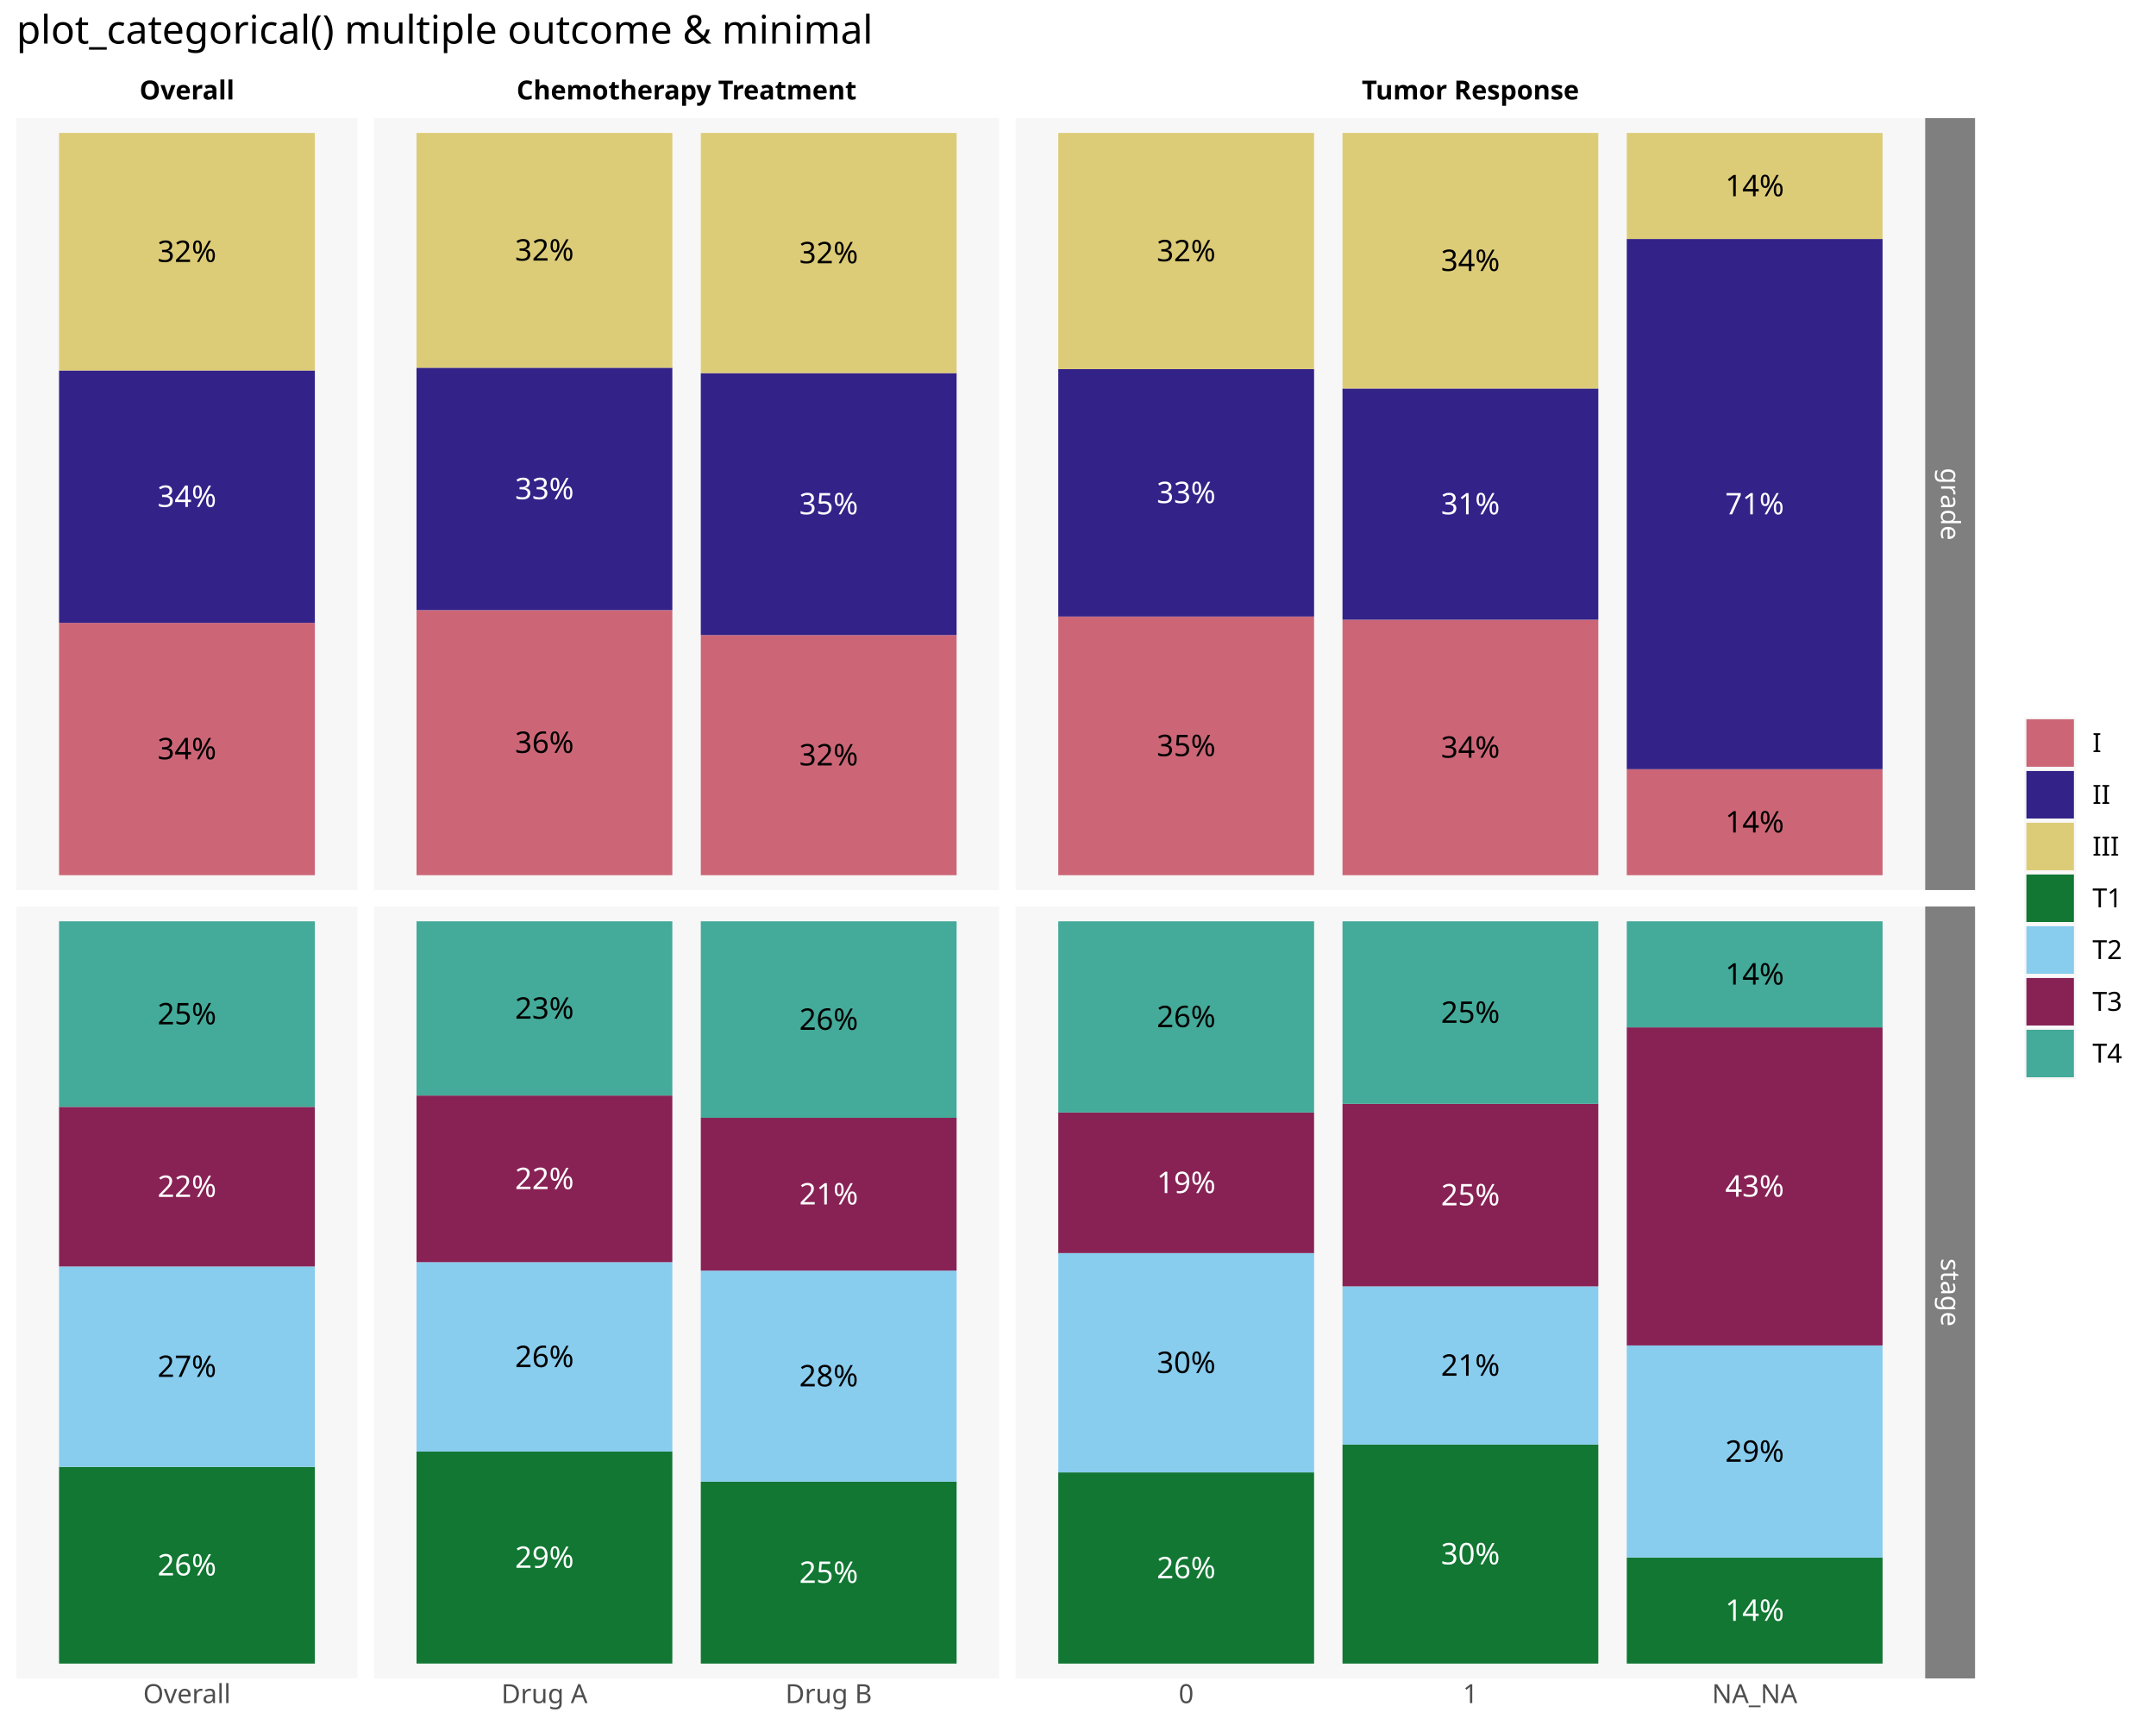
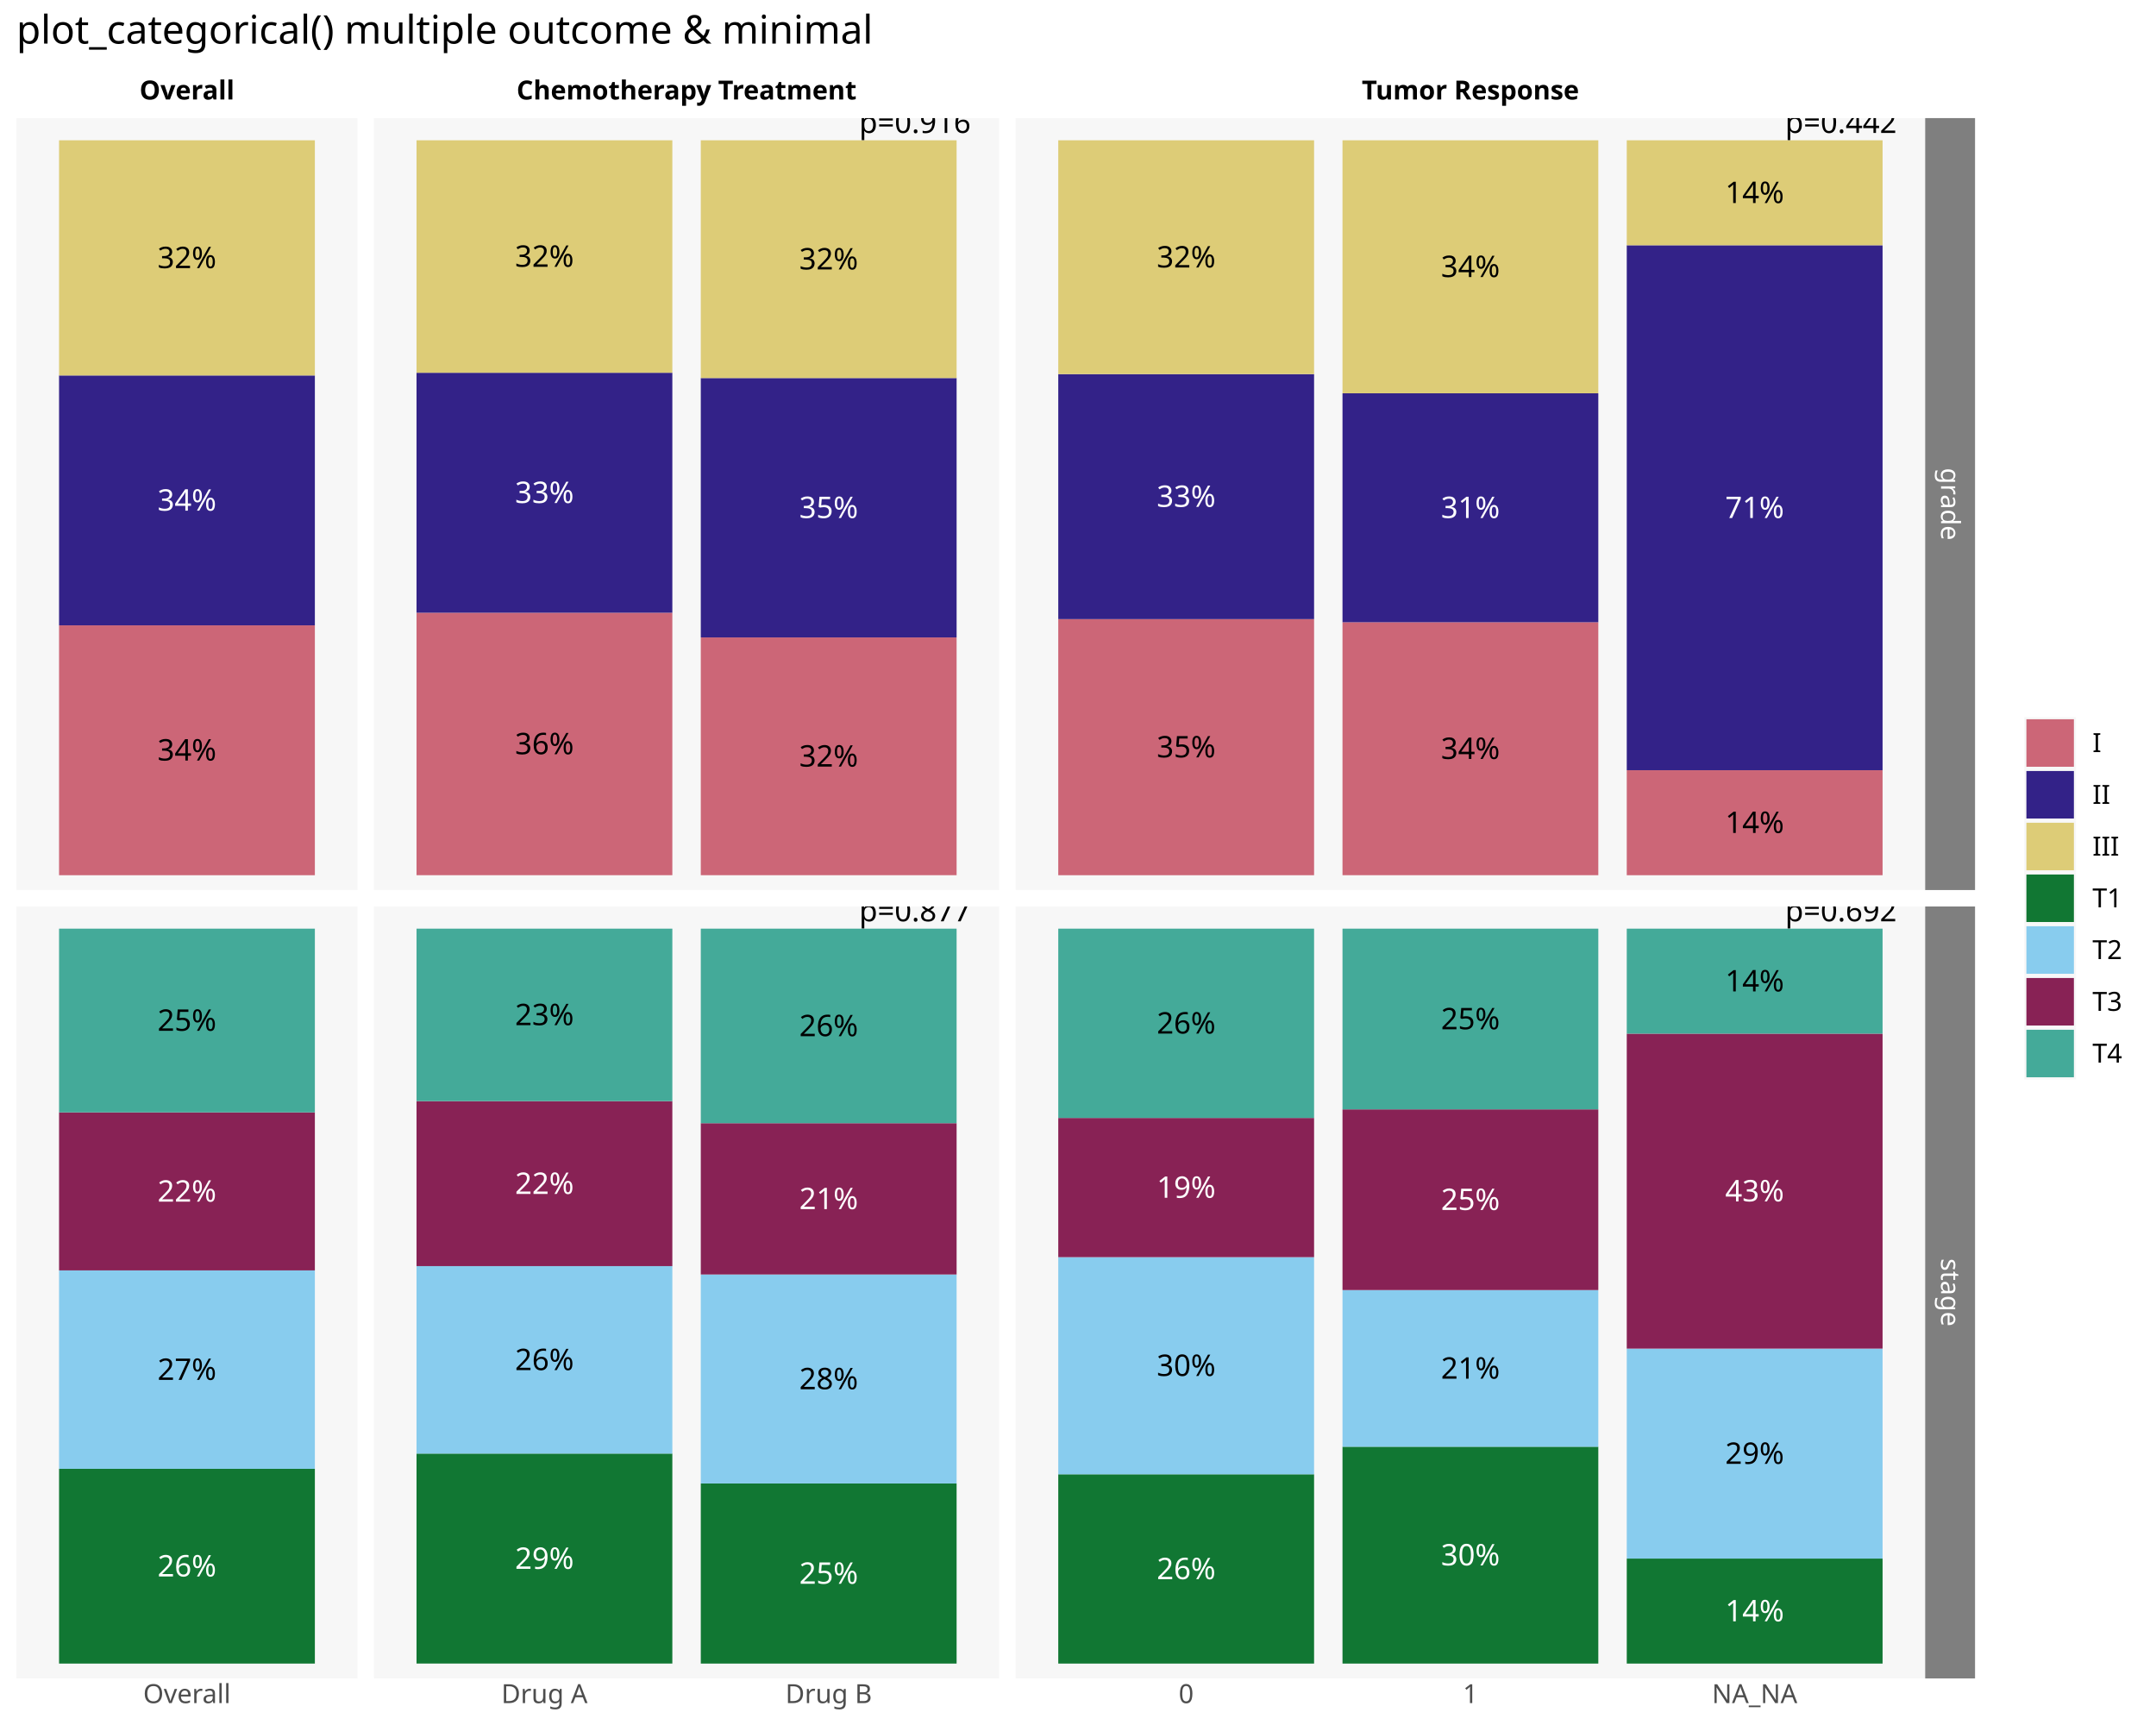
<svg xmlns="http://www.w3.org/2000/svg" class="svglite" data-engine-version="2.0" width="720.00pt" height="576.00pt" viewBox="0 0 720.00 576.00">
  <defs>
    <style type="text/css">
    .svglite line, .svglite polyline, .svglite polygon, .svglite path, .svglite rect, .svglite circle {
      fill: none;
      stroke: #000000;
      stroke-linecap: round;
      stroke-linejoin: round;
      stroke-miterlimit: 10.00;
    }
  </style>
  </defs>
  <rect width="100%" height="100%" style="stroke: none; fill: #FFFFFF;" />
  <defs>
    <clipPath id="cpMC4wMHw3MjAuMDB8MC4wMHw1NzYuMDA=">
      <rect x="0.00" y="0.00" width="720.00" height="576.00" />
    </clipPath>
  </defs>
  <g clip-path="url(#cpMC4wMHw3MjAuMDB8MC4wMHw1NzYuMDA=)">
    <rect x="0" y="0.00" width="720.00" height="576.00" style="stroke-width: 1.07; stroke: #FFFFFF; fill: #FFFFFF;" />
  </g>
  <defs>
    <clipPath id="cpNS40OHwxMTkuMzl8MzkuNDN8Mjk3LjIw">
      <rect x="5.48" y="39.43" width="113.91" height="257.77" />
    </clipPath>
  </defs>
  <g clip-path="url(#cpNS40OHwxMTkuMzl8MzkuNDN8Mjk3LjIw)">
    <rect x="5.48" y="39.43" width="113.91" height="257.77" style="stroke-width: 1.07; stroke: none; fill: #F7F7F7;" />
-     <rect x="19.72" y="207.97" width="85.43" height="84.27" style="stroke-width: 1.07; stroke: none; stroke-linecap: butt; stroke-linejoin: miter; fill: #CC6677;" />
-     <rect x="19.72" y="123.70" width="85.43" height="84.27" style="stroke-width: 1.07; stroke: none; stroke-linecap: butt; stroke-linejoin: miter; fill: #332288;" />
-     <rect x="19.72" y="44.39" width="85.43" height="79.31" style="stroke-width: 1.07; stroke: none; stroke-linecap: butt; stroke-linejoin: miter; fill: #DDCC77;" />
-     <text x="62.43" y="253.53" text-anchor="middle" style="font-size: 9.96px; font-family: sans;" textLength="19.93px" lengthAdjust="spacingAndGlyphs">34%</text>
-     <text x="62.43" y="169.26" text-anchor="middle" style="font-size: 9.96px; fill: #FFFFFF; font-family: sans;" textLength="19.93px" lengthAdjust="spacingAndGlyphs">34%</text>
-     <text x="62.43" y="87.47" text-anchor="middle" style="font-size: 9.96px; font-family: sans;" textLength="19.93px" lengthAdjust="spacingAndGlyphs">32%</text>
+     <rect x="19.72" y="208.81" width="85.43" height="83.44" style="stroke-width: 1.07; stroke: none; stroke-linecap: butt; stroke-linejoin: miter; fill: #CC6677;" />
+     <rect x="19.72" y="125.37" width="85.43" height="83.44" style="stroke-width: 1.07; stroke: none; stroke-linecap: butt; stroke-linejoin: miter; fill: #332288;" />
+     <rect x="19.72" y="46.84" width="85.43" height="78.53" style="stroke-width: 1.07; stroke: none; stroke-linecap: butt; stroke-linejoin: miter; fill: #DDCC77;" />
+     <text x="62.43" y="253.95" text-anchor="middle" style="font-size: 9.96px; font-family: sans;" textLength="19.93px" lengthAdjust="spacingAndGlyphs">34%</text>
+     <text x="62.43" y="170.52" text-anchor="middle" style="font-size: 9.96px; fill: #FFFFFF; font-family: sans;" textLength="19.93px" lengthAdjust="spacingAndGlyphs">34%</text>
+     <text x="62.43" y="89.54" text-anchor="middle" style="font-size: 9.96px; font-family: sans;" textLength="19.93px" lengthAdjust="spacingAndGlyphs">32%</text>
  </g>
  <g clip-path="url(#cpMC4wMHw3MjAuMDB8MC4wMHw1NzYuMDA=)">
</g>
  <defs>
    <clipPath id="cpNS40OHwxMTkuMzl8MzAyLjY4fDU2MC40NQ==">
      <rect x="5.48" y="302.68" width="113.91" height="257.77" />
    </clipPath>
  </defs>
  <g clip-path="url(#cpNS40OHwxMTkuMzl8MzAyLjY4fDU2MC40NQ==)">
    <rect x="5.48" y="302.68" width="113.91" height="257.77" style="stroke-width: 1.07; stroke: none; fill: #F7F7F7;" />
-     <rect x="19.72" y="489.81" width="85.43" height="65.68" style="stroke-width: 1.07; stroke: none; stroke-linecap: butt; stroke-linejoin: miter; fill: #117733;" />
-     <rect x="19.72" y="422.89" width="85.43" height="66.92" style="stroke-width: 1.07; stroke: none; stroke-linecap: butt; stroke-linejoin: miter; fill: #88CCEE;" />
-     <rect x="19.72" y="369.60" width="85.43" height="53.29" style="stroke-width: 1.07; stroke: none; stroke-linecap: butt; stroke-linejoin: miter; fill: #882255;" />
-     <rect x="19.72" y="307.64" width="85.43" height="61.96" style="stroke-width: 1.07; stroke: none; stroke-linecap: butt; stroke-linejoin: miter; fill: #44AA99;" />
-     <text x="62.43" y="526.07" text-anchor="middle" style="font-size: 9.96px; fill: #FFFFFF; font-family: sans;" textLength="19.93px" lengthAdjust="spacingAndGlyphs">26%</text>
-     <text x="62.43" y="459.77" text-anchor="middle" style="font-size: 9.96px; font-family: sans;" textLength="19.93px" lengthAdjust="spacingAndGlyphs">27%</text>
-     <text x="62.43" y="399.67" text-anchor="middle" style="font-size: 9.96px; fill: #FFFFFF; font-family: sans;" textLength="19.93px" lengthAdjust="spacingAndGlyphs">22%</text>
-     <text x="62.43" y="342.04" text-anchor="middle" style="font-size: 9.96px; font-family: sans;" textLength="19.93px" lengthAdjust="spacingAndGlyphs">25%</text>
+     <rect x="19.72" y="490.46" width="85.43" height="65.03" style="stroke-width: 1.07; stroke: none; stroke-linecap: butt; stroke-linejoin: miter; fill: #117733;" />
+     <rect x="19.72" y="424.20" width="85.43" height="66.26" style="stroke-width: 1.07; stroke: none; stroke-linecap: butt; stroke-linejoin: miter; fill: #88CCEE;" />
+     <rect x="19.72" y="371.44" width="85.43" height="52.76" style="stroke-width: 1.07; stroke: none; stroke-linecap: butt; stroke-linejoin: miter; fill: #882255;" />
+     <rect x="19.72" y="310.09" width="85.43" height="61.35" style="stroke-width: 1.07; stroke: none; stroke-linecap: butt; stroke-linejoin: miter; fill: #44AA99;" />
+     <text x="62.43" y="526.40" text-anchor="middle" style="font-size: 9.96px; fill: #FFFFFF; font-family: sans;" textLength="19.93px" lengthAdjust="spacingAndGlyphs">26%</text>
+     <text x="62.43" y="460.76" text-anchor="middle" style="font-size: 9.96px; font-family: sans;" textLength="19.93px" lengthAdjust="spacingAndGlyphs">27%</text>
+     <text x="62.43" y="401.25" text-anchor="middle" style="font-size: 9.96px; fill: #FFFFFF; font-family: sans;" textLength="19.93px" lengthAdjust="spacingAndGlyphs">22%</text>
+     <text x="62.43" y="344.19" text-anchor="middle" style="font-size: 9.96px; font-family: sans;" textLength="19.93px" lengthAdjust="spacingAndGlyphs">25%</text>
  </g>
  <g clip-path="url(#cpMC4wMHw3MjAuMDB8MC4wMHw1NzYuMDA=)">
</g>
  <defs>
    <clipPath id="cpMTI0Ljg3fDMzMy42OXwzOS40M3wyOTcuMjA=">
      <rect x="124.87" y="39.43" width="208.83" height="257.77" />
    </clipPath>
  </defs>
  <g clip-path="url(#cpMTI0Ljg3fDMzMy42OXwzOS40M3wyOTcuMjA=)">
    <rect x="124.87" y="39.43" width="208.83" height="257.77" style="stroke-width: 1.07; stroke: none; fill: #F7F7F7;" />
-     <rect x="139.10" y="203.72" width="85.43" height="88.52" style="stroke-width: 1.07; stroke: none; stroke-linecap: butt; stroke-linejoin: miter; fill: #CC6677;" />
-     <rect x="139.10" y="122.79" width="85.43" height="80.93" style="stroke-width: 1.07; stroke: none; stroke-linecap: butt; stroke-linejoin: miter; fill: #332288;" />
-     <rect x="139.10" y="44.39" width="85.43" height="78.40" style="stroke-width: 1.07; stroke: none; stroke-linecap: butt; stroke-linejoin: miter; fill: #DDCC77;" />
-     <rect x="234.03" y="212.06" width="85.43" height="80.19" style="stroke-width: 1.07; stroke: none; stroke-linecap: butt; stroke-linejoin: miter; fill: #CC6677;" />
-     <rect x="234.03" y="124.58" width="85.43" height="87.48" style="stroke-width: 1.07; stroke: none; stroke-linecap: butt; stroke-linejoin: miter; fill: #332288;" />
-     <rect x="234.03" y="44.39" width="85.43" height="80.19" style="stroke-width: 1.07; stroke: none; stroke-linecap: butt; stroke-linejoin: miter; fill: #DDCC77;" />
-     <text x="181.82" y="251.41" text-anchor="middle" style="font-size: 9.96px; font-family: sans;" textLength="19.93px" lengthAdjust="spacingAndGlyphs">36%</text>
-     <text x="181.82" y="166.69" text-anchor="middle" style="font-size: 9.96px; fill: #FFFFFF; font-family: sans;" textLength="19.93px" lengthAdjust="spacingAndGlyphs">33%</text>
-     <text x="181.82" y="87.02" text-anchor="middle" style="font-size: 9.96px; font-family: sans;" textLength="19.93px" lengthAdjust="spacingAndGlyphs">32%</text>
-     <text x="276.74" y="255.58" text-anchor="middle" style="font-size: 9.96px; font-family: sans;" textLength="19.93px" lengthAdjust="spacingAndGlyphs">32%</text>
-     <text x="276.74" y="171.74" text-anchor="middle" style="font-size: 9.96px; fill: #FFFFFF; font-family: sans;" textLength="19.93px" lengthAdjust="spacingAndGlyphs">35%</text>
-     <text x="276.74" y="87.91" text-anchor="middle" style="font-size: 9.96px; font-family: sans;" textLength="19.93px" lengthAdjust="spacingAndGlyphs">32%</text>
+     <rect x="139.10" y="204.60" width="85.43" height="87.64" style="stroke-width: 1.07; stroke: none; stroke-linecap: butt; stroke-linejoin: miter; fill: #CC6677;" />
+     <rect x="139.10" y="124.47" width="85.43" height="80.13" style="stroke-width: 1.07; stroke: none; stroke-linecap: butt; stroke-linejoin: miter; fill: #332288;" />
+     <rect x="139.10" y="46.84" width="85.43" height="77.63" style="stroke-width: 1.07; stroke: none; stroke-linecap: butt; stroke-linejoin: miter; fill: #DDCC77;" />
+     <rect x="234.03" y="212.85" width="85.43" height="79.39" style="stroke-width: 1.07; stroke: none; stroke-linecap: butt; stroke-linejoin: miter; fill: #CC6677;" />
+     <rect x="234.03" y="126.24" width="85.43" height="86.61" style="stroke-width: 1.07; stroke: none; stroke-linecap: butt; stroke-linejoin: miter; fill: #332288;" />
+     <rect x="234.03" y="46.84" width="85.43" height="79.39" style="stroke-width: 1.07; stroke: none; stroke-linecap: butt; stroke-linejoin: miter; fill: #DDCC77;" />
+     <text x="324.20" y="44.39" text-anchor="end" style="font-size: 9.96px; font-family: sans;" textLength="36.28px" lengthAdjust="spacingAndGlyphs">p=0.916</text>
+     <text x="181.82" y="251.85" text-anchor="middle" style="font-size: 9.96px; font-family: sans;" textLength="19.93px" lengthAdjust="spacingAndGlyphs">36%</text>
+     <text x="181.82" y="167.96" text-anchor="middle" style="font-size: 9.96px; fill: #FFFFFF; font-family: sans;" textLength="19.93px" lengthAdjust="spacingAndGlyphs">33%</text>
+     <text x="181.82" y="89.08" text-anchor="middle" style="font-size: 9.96px; font-family: sans;" textLength="19.93px" lengthAdjust="spacingAndGlyphs">32%</text>
+     <text x="276.74" y="255.97" text-anchor="middle" style="font-size: 9.96px; font-family: sans;" textLength="19.93px" lengthAdjust="spacingAndGlyphs">32%</text>
+     <text x="276.74" y="172.97" text-anchor="middle" style="font-size: 9.96px; fill: #FFFFFF; font-family: sans;" textLength="19.93px" lengthAdjust="spacingAndGlyphs">35%</text>
+     <text x="276.74" y="89.97" text-anchor="middle" style="font-size: 9.96px; font-family: sans;" textLength="19.93px" lengthAdjust="spacingAndGlyphs">32%</text>
  </g>
  <g clip-path="url(#cpMC4wMHw3MjAuMDB8MC4wMHw1NzYuMDA=)">
</g>
  <defs>
    <clipPath id="cpMTI0Ljg3fDMzMy42OXwzMDIuNjh8NTYwLjQ1">
      <rect x="124.87" y="302.68" width="208.83" height="257.77" />
    </clipPath>
  </defs>
  <g clip-path="url(#cpMTI0Ljg3fDMzMy42OXwzMDIuNjh8NTYwLjQ1)">
    <rect x="124.87" y="302.68" width="208.83" height="257.77" style="stroke-width: 1.07; stroke: none; fill: #F7F7F7;" />
-     <rect x="139.10" y="484.67" width="85.43" height="70.81" style="stroke-width: 1.07; stroke: none; stroke-linecap: butt; stroke-linejoin: miter; fill: #117733;" />
-     <rect x="139.10" y="421.45" width="85.43" height="63.23" style="stroke-width: 1.07; stroke: none; stroke-linecap: butt; stroke-linejoin: miter; fill: #88CCEE;" />
-     <rect x="139.10" y="365.81" width="85.43" height="55.64" style="stroke-width: 1.07; stroke: none; stroke-linecap: butt; stroke-linejoin: miter; fill: #882255;" />
-     <rect x="139.10" y="307.64" width="85.43" height="58.17" style="stroke-width: 1.07; stroke: none; stroke-linecap: butt; stroke-linejoin: miter; fill: #44AA99;" />
-     <rect x="234.03" y="494.74" width="85.43" height="60.75" style="stroke-width: 1.07; stroke: none; stroke-linecap: butt; stroke-linejoin: miter; fill: #117733;" />
-     <rect x="234.03" y="424.27" width="85.43" height="70.47" style="stroke-width: 1.07; stroke: none; stroke-linecap: butt; stroke-linejoin: miter; fill: #88CCEE;" />
-     <rect x="234.03" y="373.24" width="85.43" height="51.03" style="stroke-width: 1.07; stroke: none; stroke-linecap: butt; stroke-linejoin: miter; fill: #882255;" />
-     <rect x="234.03" y="307.64" width="85.43" height="65.61" style="stroke-width: 1.07; stroke: none; stroke-linecap: butt; stroke-linejoin: miter; fill: #44AA99;" />
-     <text x="181.82" y="523.51" text-anchor="middle" style="font-size: 9.96px; fill: #FFFFFF; font-family: sans;" textLength="19.93px" lengthAdjust="spacingAndGlyphs">29%</text>
-     <text x="181.82" y="456.49" text-anchor="middle" style="font-size: 9.96px; font-family: sans;" textLength="19.93px" lengthAdjust="spacingAndGlyphs">26%</text>
-     <text x="181.82" y="397.05" text-anchor="middle" style="font-size: 9.96px; fill: #FFFFFF; font-family: sans;" textLength="19.93px" lengthAdjust="spacingAndGlyphs">22%</text>
-     <text x="181.82" y="340.15" text-anchor="middle" style="font-size: 9.96px; font-family: sans;" textLength="19.93px" lengthAdjust="spacingAndGlyphs">23%</text>
-     <text x="276.74" y="528.54" text-anchor="middle" style="font-size: 9.96px; fill: #FFFFFF; font-family: sans;" textLength="19.93px" lengthAdjust="spacingAndGlyphs">25%</text>
-     <text x="276.74" y="462.93" text-anchor="middle" style="font-size: 9.96px; font-family: sans;" textLength="19.93px" lengthAdjust="spacingAndGlyphs">28%</text>
-     <text x="276.74" y="402.19" text-anchor="middle" style="font-size: 9.96px; fill: #FFFFFF; font-family: sans;" textLength="19.93px" lengthAdjust="spacingAndGlyphs">21%</text>
-     <text x="276.74" y="343.87" text-anchor="middle" style="font-size: 9.96px; font-family: sans;" textLength="19.93px" lengthAdjust="spacingAndGlyphs">26%</text>
+     <rect x="139.10" y="485.37" width="85.43" height="70.11" style="stroke-width: 1.07; stroke: none; stroke-linecap: butt; stroke-linejoin: miter; fill: #117733;" />
+     <rect x="139.10" y="422.77" width="85.43" height="62.60" style="stroke-width: 1.07; stroke: none; stroke-linecap: butt; stroke-linejoin: miter; fill: #88CCEE;" />
+     <rect x="139.10" y="367.68" width="85.43" height="55.09" style="stroke-width: 1.07; stroke: none; stroke-linecap: butt; stroke-linejoin: miter; fill: #882255;" />
+     <rect x="139.10" y="310.09" width="85.43" height="57.59" style="stroke-width: 1.07; stroke: none; stroke-linecap: butt; stroke-linejoin: miter; fill: #44AA99;" />
+     <rect x="234.03" y="495.34" width="85.43" height="60.15" style="stroke-width: 1.07; stroke: none; stroke-linecap: butt; stroke-linejoin: miter; fill: #117733;" />
+     <rect x="234.03" y="425.57" width="85.43" height="69.77" style="stroke-width: 1.07; stroke: none; stroke-linecap: butt; stroke-linejoin: miter; fill: #88CCEE;" />
+     <rect x="234.03" y="375.05" width="85.43" height="50.52" style="stroke-width: 1.07; stroke: none; stroke-linecap: butt; stroke-linejoin: miter; fill: #882255;" />
+     <rect x="234.03" y="310.09" width="85.43" height="64.96" style="stroke-width: 1.07; stroke: none; stroke-linecap: butt; stroke-linejoin: miter; fill: #44AA99;" />
+     <text x="324.20" y="307.64" text-anchor="end" style="font-size: 9.96px; font-family: sans;" textLength="36.28px" lengthAdjust="spacingAndGlyphs">p=0.877</text>
+     <text x="181.82" y="523.86" text-anchor="middle" style="font-size: 9.96px; fill: #FFFFFF; font-family: sans;" textLength="19.93px" lengthAdjust="spacingAndGlyphs">29%</text>
+     <text x="181.82" y="457.50" text-anchor="middle" style="font-size: 9.96px; font-family: sans;" textLength="19.93px" lengthAdjust="spacingAndGlyphs">26%</text>
+     <text x="181.82" y="398.66" text-anchor="middle" style="font-size: 9.96px; fill: #FFFFFF; font-family: sans;" textLength="19.93px" lengthAdjust="spacingAndGlyphs">22%</text>
+     <text x="181.82" y="342.31" text-anchor="middle" style="font-size: 9.96px; font-family: sans;" textLength="19.93px" lengthAdjust="spacingAndGlyphs">23%</text>
+     <text x="276.74" y="528.84" text-anchor="middle" style="font-size: 9.96px; fill: #FFFFFF; font-family: sans;" textLength="19.93px" lengthAdjust="spacingAndGlyphs">25%</text>
+     <text x="276.74" y="463.88" text-anchor="middle" style="font-size: 9.96px; font-family: sans;" textLength="19.93px" lengthAdjust="spacingAndGlyphs">28%</text>
+     <text x="276.74" y="403.74" text-anchor="middle" style="font-size: 9.96px; fill: #FFFFFF; font-family: sans;" textLength="19.93px" lengthAdjust="spacingAndGlyphs">21%</text>
+     <text x="276.74" y="346.00" text-anchor="middle" style="font-size: 9.96px; font-family: sans;" textLength="19.93px" lengthAdjust="spacingAndGlyphs">26%</text>
  </g>
  <g clip-path="url(#cpMC4wMHw3MjAuMDB8MC4wMHw1NzYuMDA=)">
</g>
  <defs>
    <clipPath id="cpMzM5LjE3fDY0Mi45MnwzOS40M3wyOTcuMjA=">
      <rect x="339.17" y="39.43" width="303.75" height="257.77" />
    </clipPath>
  </defs>
  <g clip-path="url(#cpMzM5LjE3fDY0Mi45MnwzOS40M3wyOTcuMjA=)">
    <rect x="339.17" y="39.43" width="303.75" height="257.77" style="stroke-width: 1.07; stroke: none; fill: #F7F7F7;" />
-     <rect x="353.41" y="205.87" width="85.43" height="86.37" style="stroke-width: 1.07; stroke: none; stroke-linecap: butt; stroke-linejoin: miter; fill: #CC6677;" />
-     <rect x="353.41" y="123.25" width="85.43" height="82.62" style="stroke-width: 1.07; stroke: none; stroke-linecap: butt; stroke-linejoin: miter; fill: #332288;" />
-     <rect x="353.41" y="44.39" width="85.43" height="78.86" style="stroke-width: 1.07; stroke: none; stroke-linecap: butt; stroke-linejoin: miter; fill: #DDCC77;" />
-     <rect x="448.33" y="206.92" width="85.43" height="85.33" style="stroke-width: 1.07; stroke: none; stroke-linecap: butt; stroke-linejoin: miter; fill: #CC6677;" />
-     <rect x="448.33" y="129.72" width="85.43" height="77.20" style="stroke-width: 1.07; stroke: none; stroke-linecap: butt; stroke-linejoin: miter; fill: #332288;" />
-     <rect x="448.33" y="44.39" width="85.43" height="85.33" style="stroke-width: 1.07; stroke: none; stroke-linecap: butt; stroke-linejoin: miter; fill: #DDCC77;" />
-     <rect x="543.26" y="256.84" width="85.43" height="35.41" style="stroke-width: 1.07; stroke: none; stroke-linecap: butt; stroke-linejoin: miter; fill: #CC6677;" />
-     <rect x="543.26" y="79.80" width="85.43" height="177.04" style="stroke-width: 1.07; stroke: none; stroke-linecap: butt; stroke-linejoin: miter; fill: #332288;" />
-     <rect x="543.26" y="44.39" width="85.43" height="35.41" style="stroke-width: 1.07; stroke: none; stroke-linecap: butt; stroke-linejoin: miter; fill: #DDCC77;" />
-     <text x="396.13" y="252.48" text-anchor="middle" style="font-size: 9.96px; font-family: sans;" textLength="19.93px" lengthAdjust="spacingAndGlyphs">35%</text>
-     <text x="396.13" y="167.99" text-anchor="middle" style="font-size: 9.96px; fill: #FFFFFF; font-family: sans;" textLength="19.93px" lengthAdjust="spacingAndGlyphs">33%</text>
-     <text x="396.13" y="87.25" text-anchor="middle" style="font-size: 9.96px; font-family: sans;" textLength="19.93px" lengthAdjust="spacingAndGlyphs">32%</text>
-     <text x="491.05" y="253.01" text-anchor="middle" style="font-size: 9.96px; font-family: sans;" textLength="19.93px" lengthAdjust="spacingAndGlyphs">34%</text>
-     <text x="491.05" y="171.74" text-anchor="middle" style="font-size: 9.96px; fill: #FFFFFF; font-family: sans;" textLength="19.93px" lengthAdjust="spacingAndGlyphs">31%</text>
-     <text x="491.05" y="90.48" text-anchor="middle" style="font-size: 9.96px; font-family: sans;" textLength="19.93px" lengthAdjust="spacingAndGlyphs">34%</text>
-     <text x="585.97" y="277.97" text-anchor="middle" style="font-size: 9.96px; font-family: sans;" textLength="19.93px" lengthAdjust="spacingAndGlyphs">14%</text>
-     <text x="585.97" y="171.74" text-anchor="middle" style="font-size: 9.96px; fill: #FFFFFF; font-family: sans;" textLength="19.93px" lengthAdjust="spacingAndGlyphs">71%</text>
-     <text x="585.97" y="65.52" text-anchor="middle" style="font-size: 9.96px; font-family: sans;" textLength="19.93px" lengthAdjust="spacingAndGlyphs">14%</text>
+     <rect x="353.41" y="206.73" width="85.43" height="85.52" style="stroke-width: 1.07; stroke: none; stroke-linecap: butt; stroke-linejoin: miter; fill: #CC6677;" />
+     <rect x="353.41" y="124.93" width="85.43" height="81.80" style="stroke-width: 1.07; stroke: none; stroke-linecap: butt; stroke-linejoin: miter; fill: #332288;" />
+     <rect x="353.41" y="46.84" width="85.43" height="78.08" style="stroke-width: 1.07; stroke: none; stroke-linecap: butt; stroke-linejoin: miter; fill: #DDCC77;" />
+     <rect x="448.33" y="207.76" width="85.43" height="84.48" style="stroke-width: 1.07; stroke: none; stroke-linecap: butt; stroke-linejoin: miter; fill: #CC6677;" />
+     <rect x="448.33" y="131.33" width="85.43" height="76.44" style="stroke-width: 1.07; stroke: none; stroke-linecap: butt; stroke-linejoin: miter; fill: #332288;" />
+     <rect x="448.33" y="46.84" width="85.43" height="84.48" style="stroke-width: 1.07; stroke: none; stroke-linecap: butt; stroke-linejoin: miter; fill: #DDCC77;" />
+     <rect x="543.26" y="257.19" width="85.43" height="35.06" style="stroke-width: 1.07; stroke: none; stroke-linecap: butt; stroke-linejoin: miter; fill: #CC6677;" />
+     <rect x="543.26" y="81.90" width="85.43" height="175.28" style="stroke-width: 1.07; stroke: none; stroke-linecap: butt; stroke-linejoin: miter; fill: #332288;" />
+     <rect x="543.26" y="46.84" width="85.43" height="35.06" style="stroke-width: 1.07; stroke: none; stroke-linecap: butt; stroke-linejoin: miter; fill: #DDCC77;" />
+     <text x="633.43" y="44.39" text-anchor="end" style="font-size: 9.96px; font-family: sans;" textLength="36.28px" lengthAdjust="spacingAndGlyphs">p=0.442</text>
+     <text x="396.13" y="252.91" text-anchor="middle" style="font-size: 9.96px; font-family: sans;" textLength="19.93px" lengthAdjust="spacingAndGlyphs">35%</text>
+     <text x="396.13" y="169.25" text-anchor="middle" style="font-size: 9.96px; fill: #FFFFFF; font-family: sans;" textLength="19.93px" lengthAdjust="spacingAndGlyphs">33%</text>
+     <text x="396.13" y="89.31" text-anchor="middle" style="font-size: 9.96px; font-family: sans;" textLength="19.93px" lengthAdjust="spacingAndGlyphs">32%</text>
+     <text x="491.05" y="253.43" text-anchor="middle" style="font-size: 9.96px; font-family: sans;" textLength="19.93px" lengthAdjust="spacingAndGlyphs">34%</text>
+     <text x="491.05" y="172.97" text-anchor="middle" style="font-size: 9.96px; fill: #FFFFFF; font-family: sans;" textLength="19.93px" lengthAdjust="spacingAndGlyphs">31%</text>
+     <text x="491.05" y="92.51" text-anchor="middle" style="font-size: 9.96px; font-family: sans;" textLength="19.93px" lengthAdjust="spacingAndGlyphs">34%</text>
+     <text x="585.97" y="278.14" text-anchor="middle" style="font-size: 9.96px; font-family: sans;" textLength="19.93px" lengthAdjust="spacingAndGlyphs">14%</text>
+     <text x="585.97" y="172.97" text-anchor="middle" style="font-size: 9.96px; fill: #FFFFFF; font-family: sans;" textLength="19.93px" lengthAdjust="spacingAndGlyphs">71%</text>
+     <text x="585.97" y="67.80" text-anchor="middle" style="font-size: 9.96px; font-family: sans;" textLength="19.93px" lengthAdjust="spacingAndGlyphs">14%</text>
  </g>
  <g clip-path="url(#cpMC4wMHw3MjAuMDB8MC4wMHw1NzYuMDA=)">
</g>
  <defs>
    <clipPath id="cpMzM5LjE3fDY0Mi45MnwzMDIuNjh8NTYwLjQ1">
      <rect x="339.17" y="302.68" width="303.75" height="257.77" />
    </clipPath>
  </defs>
  <g clip-path="url(#cpMzM5LjE3fDY0Mi45MnwzMDIuNjh8NTYwLjQ1)">
    <rect x="339.17" y="302.68" width="303.75" height="257.77" style="stroke-width: 1.07; stroke: none; fill: #F7F7F7;" />
-     <rect x="353.41" y="491.65" width="85.43" height="63.84" style="stroke-width: 1.07; stroke: none; stroke-linecap: butt; stroke-linejoin: miter; fill: #117733;" />
-     <rect x="353.41" y="418.42" width="85.43" height="73.23" style="stroke-width: 1.07; stroke: none; stroke-linecap: butt; stroke-linejoin: miter; fill: #88CCEE;" />
-     <rect x="353.41" y="371.48" width="85.43" height="46.94" style="stroke-width: 1.07; stroke: none; stroke-linecap: butt; stroke-linejoin: miter; fill: #882255;" />
-     <rect x="353.41" y="307.64" width="85.43" height="63.84" style="stroke-width: 1.07; stroke: none; stroke-linecap: butt; stroke-linejoin: miter; fill: #44AA99;" />
-     <rect x="448.33" y="482.35" width="85.43" height="73.14" style="stroke-width: 1.07; stroke: none; stroke-linecap: butt; stroke-linejoin: miter; fill: #117733;" />
-     <rect x="448.33" y="429.53" width="85.43" height="52.82" style="stroke-width: 1.07; stroke: none; stroke-linecap: butt; stroke-linejoin: miter; fill: #88CCEE;" />
-     <rect x="448.33" y="368.58" width="85.43" height="60.95" style="stroke-width: 1.07; stroke: none; stroke-linecap: butt; stroke-linejoin: miter; fill: #882255;" />
-     <rect x="448.33" y="307.64" width="85.43" height="60.95" style="stroke-width: 1.07; stroke: none; stroke-linecap: butt; stroke-linejoin: miter; fill: #44AA99;" />
-     <rect x="543.26" y="520.08" width="85.43" height="35.41" style="stroke-width: 1.07; stroke: none; stroke-linecap: butt; stroke-linejoin: miter; fill: #117733;" />
-     <rect x="543.26" y="449.27" width="85.43" height="70.81" style="stroke-width: 1.07; stroke: none; stroke-linecap: butt; stroke-linejoin: miter; fill: #88CCEE;" />
-     <rect x="543.26" y="343.04" width="85.43" height="106.22" style="stroke-width: 1.07; stroke: none; stroke-linecap: butt; stroke-linejoin: miter; fill: #882255;" />
-     <rect x="543.26" y="307.64" width="85.43" height="35.41" style="stroke-width: 1.07; stroke: none; stroke-linecap: butt; stroke-linejoin: miter; fill: #44AA99;" />
-     <text x="396.13" y="527.00" text-anchor="middle" style="font-size: 9.96px; fill: #FFFFFF; font-family: sans;" textLength="19.93px" lengthAdjust="spacingAndGlyphs">26%</text>
-     <text x="396.13" y="458.46" text-anchor="middle" style="font-size: 9.96px; font-family: sans;" textLength="19.93px" lengthAdjust="spacingAndGlyphs">30%</text>
-     <text x="396.13" y="398.37" text-anchor="middle" style="font-size: 9.96px; fill: #FFFFFF; font-family: sans;" textLength="19.93px" lengthAdjust="spacingAndGlyphs">19%</text>
-     <text x="396.13" y="342.98" text-anchor="middle" style="font-size: 9.96px; font-family: sans;" textLength="19.93px" lengthAdjust="spacingAndGlyphs">26%</text>
-     <text x="491.05" y="522.35" text-anchor="middle" style="font-size: 9.96px; fill: #FFFFFF; font-family: sans;" textLength="19.93px" lengthAdjust="spacingAndGlyphs">30%</text>
-     <text x="491.05" y="459.37" text-anchor="middle" style="font-size: 9.96px; font-family: sans;" textLength="19.93px" lengthAdjust="spacingAndGlyphs">21%</text>
-     <text x="491.05" y="402.48" text-anchor="middle" style="font-size: 9.96px; fill: #FFFFFF; font-family: sans;" textLength="19.93px" lengthAdjust="spacingAndGlyphs">25%</text>
-     <text x="491.05" y="341.54" text-anchor="middle" style="font-size: 9.96px; font-family: sans;" textLength="19.93px" lengthAdjust="spacingAndGlyphs">25%</text>
-     <text x="585.97" y="541.21" text-anchor="middle" style="font-size: 9.96px; fill: #FFFFFF; font-family: sans;" textLength="19.93px" lengthAdjust="spacingAndGlyphs">14%</text>
-     <text x="585.97" y="488.10" text-anchor="middle" style="font-size: 9.96px; font-family: sans;" textLength="19.93px" lengthAdjust="spacingAndGlyphs">29%</text>
-     <text x="585.97" y="399.58" text-anchor="middle" style="font-size: 9.96px; fill: #FFFFFF; font-family: sans;" textLength="19.93px" lengthAdjust="spacingAndGlyphs">43%</text>
-     <text x="585.97" y="328.77" text-anchor="middle" style="font-size: 9.96px; font-family: sans;" textLength="19.93px" lengthAdjust="spacingAndGlyphs">14%</text>
+     <rect x="353.41" y="492.28" width="85.43" height="63.21" style="stroke-width: 1.07; stroke: none; stroke-linecap: butt; stroke-linejoin: miter; fill: #117733;" />
+     <rect x="353.41" y="419.78" width="85.43" height="72.50" style="stroke-width: 1.07; stroke: none; stroke-linecap: butt; stroke-linejoin: miter; fill: #88CCEE;" />
+     <rect x="353.41" y="373.30" width="85.43" height="46.48" style="stroke-width: 1.07; stroke: none; stroke-linecap: butt; stroke-linejoin: miter; fill: #882255;" />
+     <rect x="353.41" y="310.09" width="85.43" height="63.21" style="stroke-width: 1.07; stroke: none; stroke-linecap: butt; stroke-linejoin: miter; fill: #44AA99;" />
+     <rect x="448.33" y="483.08" width="85.43" height="72.41" style="stroke-width: 1.07; stroke: none; stroke-linecap: butt; stroke-linejoin: miter; fill: #117733;" />
+     <rect x="448.33" y="430.78" width="85.43" height="52.30" style="stroke-width: 1.07; stroke: none; stroke-linecap: butt; stroke-linejoin: miter; fill: #88CCEE;" />
+     <rect x="448.33" y="370.43" width="85.43" height="60.34" style="stroke-width: 1.07; stroke: none; stroke-linecap: butt; stroke-linejoin: miter; fill: #882255;" />
+     <rect x="448.33" y="310.09" width="85.43" height="60.34" style="stroke-width: 1.07; stroke: none; stroke-linecap: butt; stroke-linejoin: miter; fill: #44AA99;" />
+     <rect x="543.26" y="520.43" width="85.43" height="35.06" style="stroke-width: 1.07; stroke: none; stroke-linecap: butt; stroke-linejoin: miter; fill: #117733;" />
+     <rect x="543.26" y="450.32" width="85.43" height="70.11" style="stroke-width: 1.07; stroke: none; stroke-linecap: butt; stroke-linejoin: miter; fill: #88CCEE;" />
+     <rect x="543.26" y="345.15" width="85.43" height="105.17" style="stroke-width: 1.07; stroke: none; stroke-linecap: butt; stroke-linejoin: miter; fill: #882255;" />
+     <rect x="543.26" y="310.09" width="85.43" height="35.06" style="stroke-width: 1.07; stroke: none; stroke-linecap: butt; stroke-linejoin: miter; fill: #44AA99;" />
+     <text x="633.43" y="307.64" text-anchor="end" style="font-size: 9.96px; font-family: sans;" textLength="36.28px" lengthAdjust="spacingAndGlyphs">p=0.692</text>
+     <text x="396.13" y="527.31" text-anchor="middle" style="font-size: 9.96px; fill: #FFFFFF; font-family: sans;" textLength="19.93px" lengthAdjust="spacingAndGlyphs">26%</text>
+     <text x="396.13" y="459.45" text-anchor="middle" style="font-size: 9.96px; font-family: sans;" textLength="19.93px" lengthAdjust="spacingAndGlyphs">30%</text>
+     <text x="396.13" y="399.96" text-anchor="middle" style="font-size: 9.96px; fill: #FFFFFF; font-family: sans;" textLength="19.93px" lengthAdjust="spacingAndGlyphs">19%</text>
+     <text x="396.13" y="345.12" text-anchor="middle" style="font-size: 9.96px; font-family: sans;" textLength="19.93px" lengthAdjust="spacingAndGlyphs">26%</text>
+     <text x="491.05" y="522.71" text-anchor="middle" style="font-size: 9.96px; fill: #FFFFFF; font-family: sans;" textLength="19.93px" lengthAdjust="spacingAndGlyphs">30%</text>
+     <text x="491.05" y="460.35" text-anchor="middle" style="font-size: 9.96px; font-family: sans;" textLength="19.93px" lengthAdjust="spacingAndGlyphs">21%</text>
+     <text x="491.05" y="404.03" text-anchor="middle" style="font-size: 9.96px; fill: #FFFFFF; font-family: sans;" textLength="19.93px" lengthAdjust="spacingAndGlyphs">25%</text>
+     <text x="491.05" y="343.69" text-anchor="middle" style="font-size: 9.96px; font-family: sans;" textLength="19.93px" lengthAdjust="spacingAndGlyphs">25%</text>
+     <text x="585.97" y="541.39" text-anchor="middle" style="font-size: 9.96px; fill: #FFFFFF; font-family: sans;" textLength="19.93px" lengthAdjust="spacingAndGlyphs">14%</text>
+     <text x="585.97" y="488.80" text-anchor="middle" style="font-size: 9.96px; font-family: sans;" textLength="19.93px" lengthAdjust="spacingAndGlyphs">29%</text>
+     <text x="585.97" y="401.16" text-anchor="middle" style="font-size: 9.96px; fill: #FFFFFF; font-family: sans;" textLength="19.93px" lengthAdjust="spacingAndGlyphs">43%</text>
+     <text x="585.97" y="331.05" text-anchor="middle" style="font-size: 9.96px; font-family: sans;" textLength="19.93px" lengthAdjust="spacingAndGlyphs">14%</text>
  </g>
  <g clip-path="url(#cpMC4wMHw3MjAuMDB8MC4wMHw1NzYuMDA=)">
</g>
  <defs>
    <clipPath id="cpNS40OHwxMTkuMzl8MjIuNzh8MzkuNDM=">
      <rect x="5.48" y="22.78" width="113.91" height="16.65" />
    </clipPath>
  </defs>
  <g clip-path="url(#cpNS40OHwxMTkuMzl8MjIuNzh8MzkuNDM=)">
    <text x="62.43" y="33.22" text-anchor="middle" style="font-size: 8.80px; font-weight: bold; font-family: sans;" textLength="27.88px" lengthAdjust="spacingAndGlyphs">Overall</text>
  </g>
  <g clip-path="url(#cpMC4wMHw3MjAuMDB8MC4wMHw1NzYuMDA=)">
</g>
  <defs>
    <clipPath id="cpMTI0Ljg3fDMzMy42OXwyMi43OHwzOS40Mw==">
      <rect x="124.87" y="22.78" width="208.83" height="16.65" />
    </clipPath>
  </defs>
  <g clip-path="url(#cpMTI0Ljg3fDMzMy42OXwyMi43OHwzOS40Mw==)">
    <text x="229.28" y="33.22" text-anchor="middle" style="font-size: 8.80px; font-weight: bold; font-family: sans;" textLength="100.28px" lengthAdjust="spacingAndGlyphs">Chemotherapy Treatment</text>
  </g>
  <g clip-path="url(#cpMC4wMHw3MjAuMDB8MC4wMHw1NzYuMDA=)">
</g>
  <defs>
    <clipPath id="cpMzM5LjE3fDY0Mi45MnwyMi43OHwzOS40Mw==">
      <rect x="339.17" y="22.78" width="303.75" height="16.65" />
    </clipPath>
  </defs>
  <g clip-path="url(#cpMzM5LjE3fDY0Mi45MnwyMi43OHwzOS40Mw==)">
    <text x="491.05" y="33.22" text-anchor="middle" style="font-size: 8.80px; font-weight: bold; font-family: sans;" textLength="67.51px" lengthAdjust="spacingAndGlyphs">Tumor Response</text>
  </g>
  <g clip-path="url(#cpMC4wMHw3MjAuMDB8MC4wMHw1NzYuMDA=)">
</g>
  <defs>
    <clipPath id="cpNjQyLjkyfDY1OS41N3wzOS40M3wyOTcuMjA=">
      <rect x="642.92" y="39.43" width="16.65" height="257.77" />
    </clipPath>
  </defs>
  <g clip-path="url(#cpNjQyLjkyfDY1OS41N3wzOS40M3wyOTcuMjA=)">
    <rect x="642.92" y="39.43" width="16.65" height="257.77" style="stroke-width: 1.07; stroke: none; fill: #7F7F7F;" />
    <text transform="translate(648.22,168.32) rotate(90)" text-anchor="middle" style="font-size: 8.80px; fill: #FFFFFF; font-family: sans;" textLength="22.51px" lengthAdjust="spacingAndGlyphs">grade</text>
  </g>
  <g clip-path="url(#cpMC4wMHw3MjAuMDB8MC4wMHw1NzYuMDA=)">
</g>
  <defs>
    <clipPath id="cpNjQyLjkyfDY1OS41N3wzMDIuNjh8NTYwLjQ1">
      <rect x="642.92" y="302.68" width="16.65" height="257.77" />
    </clipPath>
  </defs>
  <g clip-path="url(#cpNjQyLjkyfDY1OS41N3wzMDIuNjh8NTYwLjQ1)">
    <rect x="642.92" y="302.68" width="16.65" height="257.77" style="stroke-width: 1.07; stroke: none; fill: #7F7F7F;" />
    <text transform="translate(648.22,431.56) rotate(90)" text-anchor="middle" style="font-size: 8.80px; fill: #FFFFFF; font-family: sans;" textLength="21.53px" lengthAdjust="spacingAndGlyphs">stage</text>
  </g>
  <g clip-path="url(#cpMC4wMHw3MjAuMDB8MC4wMHw1NzYuMDA=)">
    <text x="62.43" y="568.69" text-anchor="middle" style="font-size: 8.80px; fill: #4D4D4D; font-family: sans;" textLength="27.88px" lengthAdjust="spacingAndGlyphs">Overall</text>
    <text x="181.82" y="568.69" text-anchor="middle" style="font-size: 8.80px; fill: #4D4D4D; font-family: sans;" textLength="27.39px" lengthAdjust="spacingAndGlyphs">Drug A</text>
    <text x="276.74" y="568.69" text-anchor="middle" style="font-size: 8.80px; fill: #4D4D4D; font-family: sans;" textLength="27.39px" lengthAdjust="spacingAndGlyphs">Drug B</text>
    <text x="396.13" y="568.69" text-anchor="middle" style="font-size: 8.80px; fill: #4D4D4D; font-family: sans;" textLength="4.89px" lengthAdjust="spacingAndGlyphs">0</text>
    <text x="491.05" y="568.69" text-anchor="middle" style="font-size: 8.80px; fill: #4D4D4D; font-family: sans;" textLength="4.89px" lengthAdjust="spacingAndGlyphs">1</text>
    <text x="585.97" y="568.69" text-anchor="middle" style="font-size: 8.80px; fill: #4D4D4D; font-family: sans;" textLength="29.35px" lengthAdjust="spacingAndGlyphs">NA_NA</text>
    <rect x="670.53" y="233.98" width="43.99" height="131.92" style="stroke-width: 1.07; stroke: none; fill: #FFFFFF;" />
    <rect x="676.01" y="239.46" width="17.28" height="17.28" style="stroke-width: 1.07; stroke: none; fill: #F7F7F7;" />
    <rect x="676.72" y="240.17" width="15.86" height="15.86" style="stroke-width: 1.07; stroke: none; stroke-linecap: butt; stroke-linejoin: miter; fill: #CC6677;" />
    <rect x="676.01" y="256.74" width="17.28" height="17.28" style="stroke-width: 1.07; stroke: none; fill: #F7F7F7;" />
    <rect x="676.72" y="257.45" width="15.86" height="15.86" style="stroke-width: 1.07; stroke: none; stroke-linecap: butt; stroke-linejoin: miter; fill: #332288;" />
    <rect x="676.01" y="274.02" width="17.28" height="17.28" style="stroke-width: 1.07; stroke: none; fill: #F7F7F7;" />
    <rect x="676.72" y="274.73" width="15.86" height="15.86" style="stroke-width: 1.07; stroke: none; stroke-linecap: butt; stroke-linejoin: miter; fill: #DDCC77;" />
    <rect x="676.01" y="291.30" width="17.28" height="17.28" style="stroke-width: 1.07; stroke: none; fill: #F7F7F7;" />
    <rect x="676.72" y="292.01" width="15.86" height="15.86" style="stroke-width: 1.07; stroke: none; stroke-linecap: butt; stroke-linejoin: miter; fill: #117733;" />
    <rect x="676.01" y="308.58" width="17.28" height="17.28" style="stroke-width: 1.07; stroke: none; fill: #F7F7F7;" />
    <rect x="676.72" y="309.29" width="15.86" height="15.86" style="stroke-width: 1.07; stroke: none; stroke-linecap: butt; stroke-linejoin: miter; fill: #88CCEE;" />
    <rect x="676.01" y="325.86" width="17.28" height="17.28" style="stroke-width: 1.07; stroke: none; fill: #F7F7F7;" />
    <rect x="676.72" y="326.57" width="15.86" height="15.86" style="stroke-width: 1.07; stroke: none; stroke-linecap: butt; stroke-linejoin: miter; fill: #882255;" />
    <rect x="676.01" y="343.14" width="17.28" height="17.28" style="stroke-width: 1.07; stroke: none; fill: #F7F7F7;" />
    <rect x="676.72" y="343.85" width="15.86" height="15.86" style="stroke-width: 1.07; stroke: none; stroke-linecap: butt; stroke-linejoin: miter; fill: #44AA99;" />
    <text x="698.77" y="251.13" style="font-size: 8.80px; font-family: sans;" textLength="2.44px" lengthAdjust="spacingAndGlyphs">I</text>
    <text x="698.77" y="268.41" style="font-size: 8.80px; font-family: sans;" textLength="4.89px" lengthAdjust="spacingAndGlyphs">II</text>
    <text x="698.77" y="285.69" style="font-size: 8.80px; font-family: sans;" textLength="7.33px" lengthAdjust="spacingAndGlyphs">III</text>
    <text x="698.77" y="302.97" style="font-size: 8.80px; font-family: sans;" textLength="10.27px" lengthAdjust="spacingAndGlyphs">T1</text>
    <text x="698.77" y="320.25" style="font-size: 8.80px; font-family: sans;" textLength="10.27px" lengthAdjust="spacingAndGlyphs">T2</text>
    <text x="698.77" y="337.53" style="font-size: 8.80px; font-family: sans;" textLength="10.27px" lengthAdjust="spacingAndGlyphs">T3</text>
    <text x="698.77" y="354.81" style="font-size: 8.80px; font-family: sans;" textLength="10.27px" lengthAdjust="spacingAndGlyphs">T4</text>
    <text x="5.48" y="14.56" style="font-size: 13.20px; font-family: sans;" textLength="266.33px" lengthAdjust="spacingAndGlyphs">plot_categorical() multiple outcome &amp; minimal</text>
  </g>
</svg>
